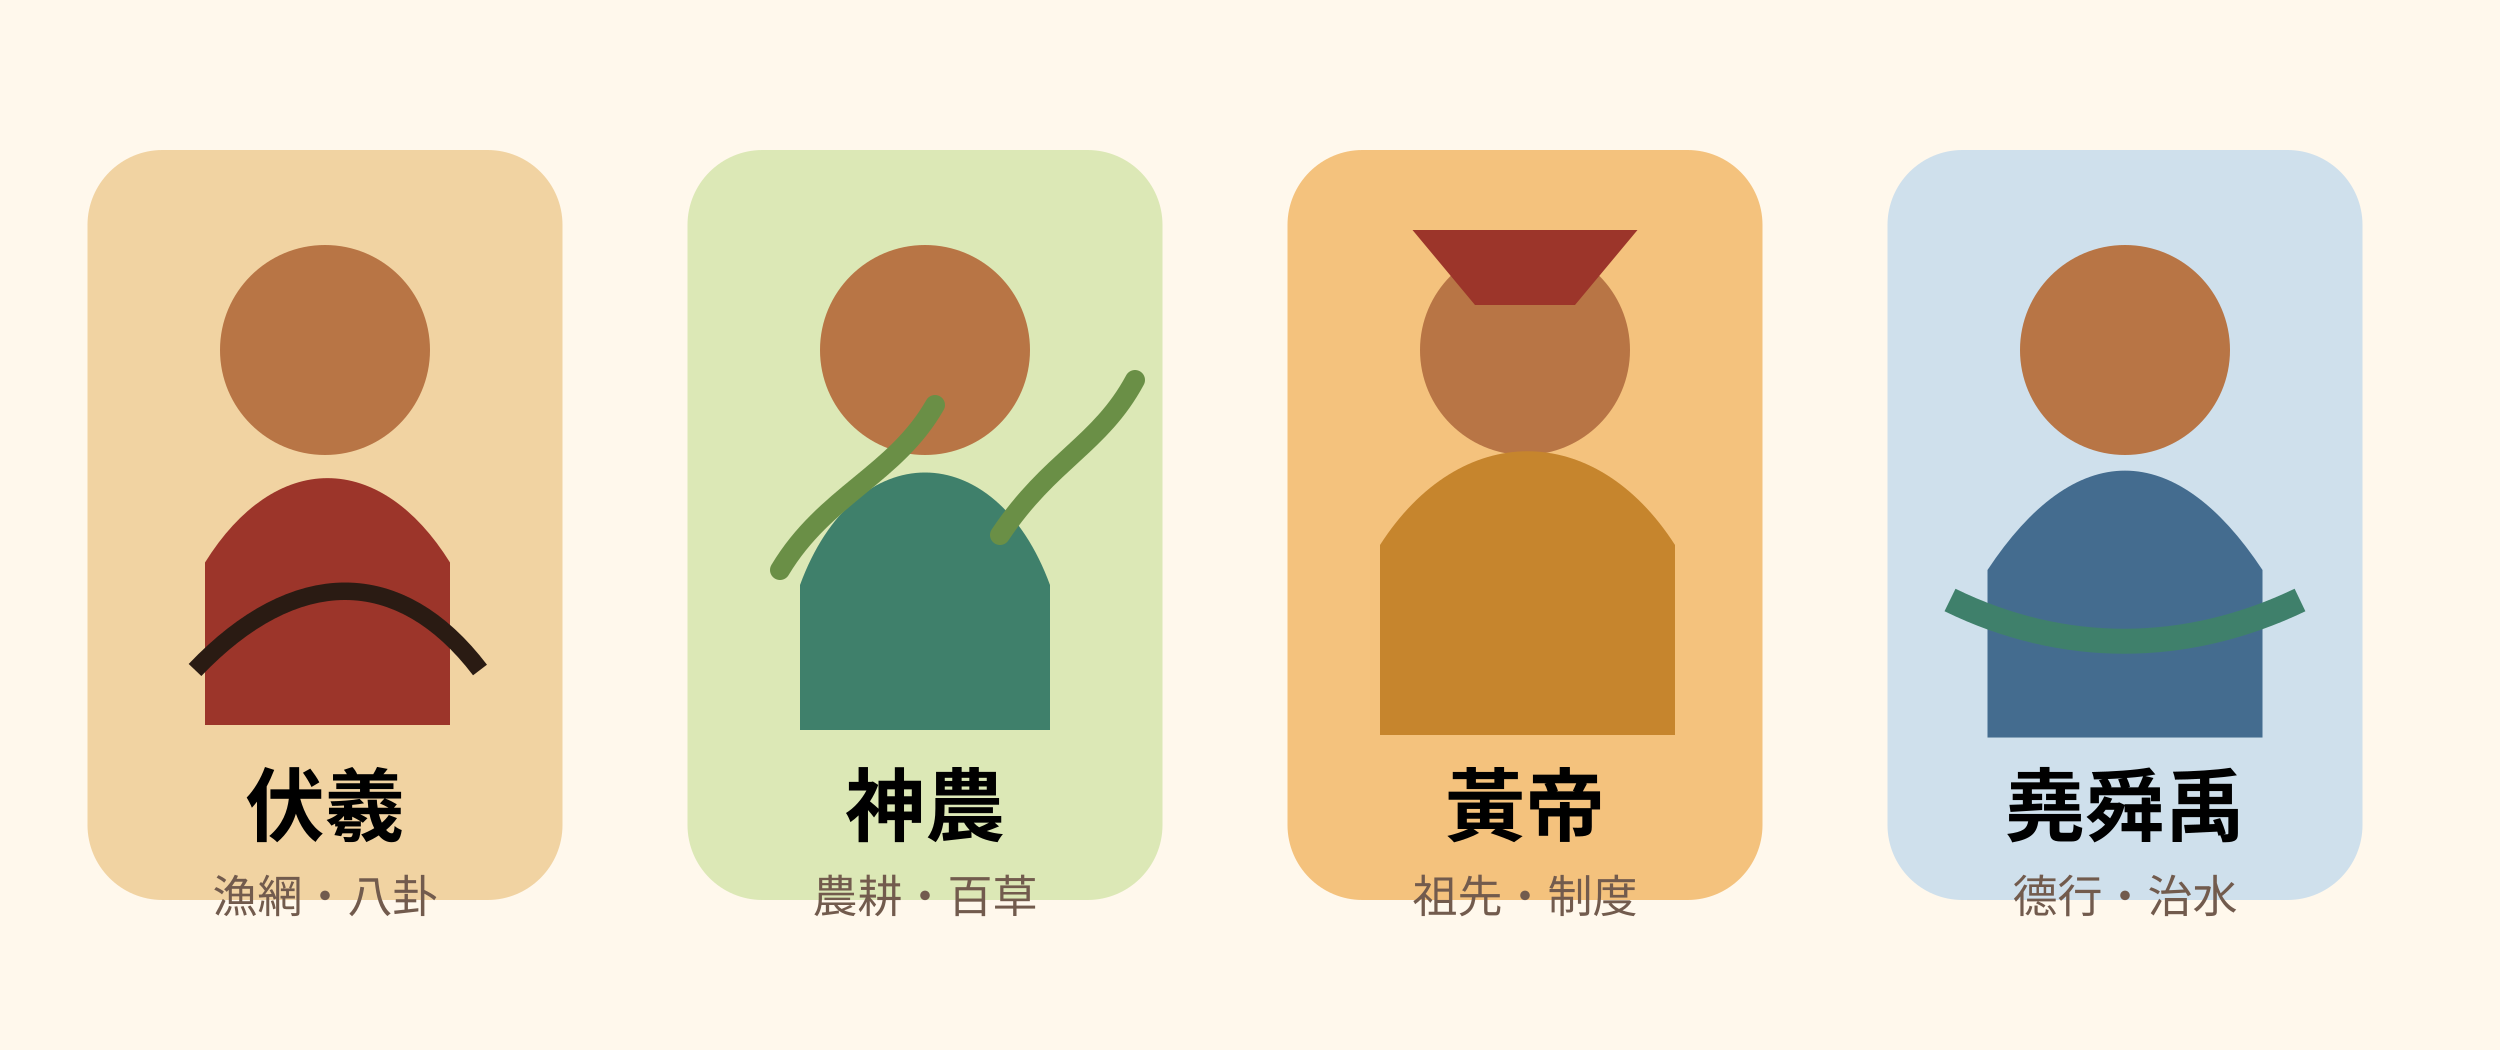
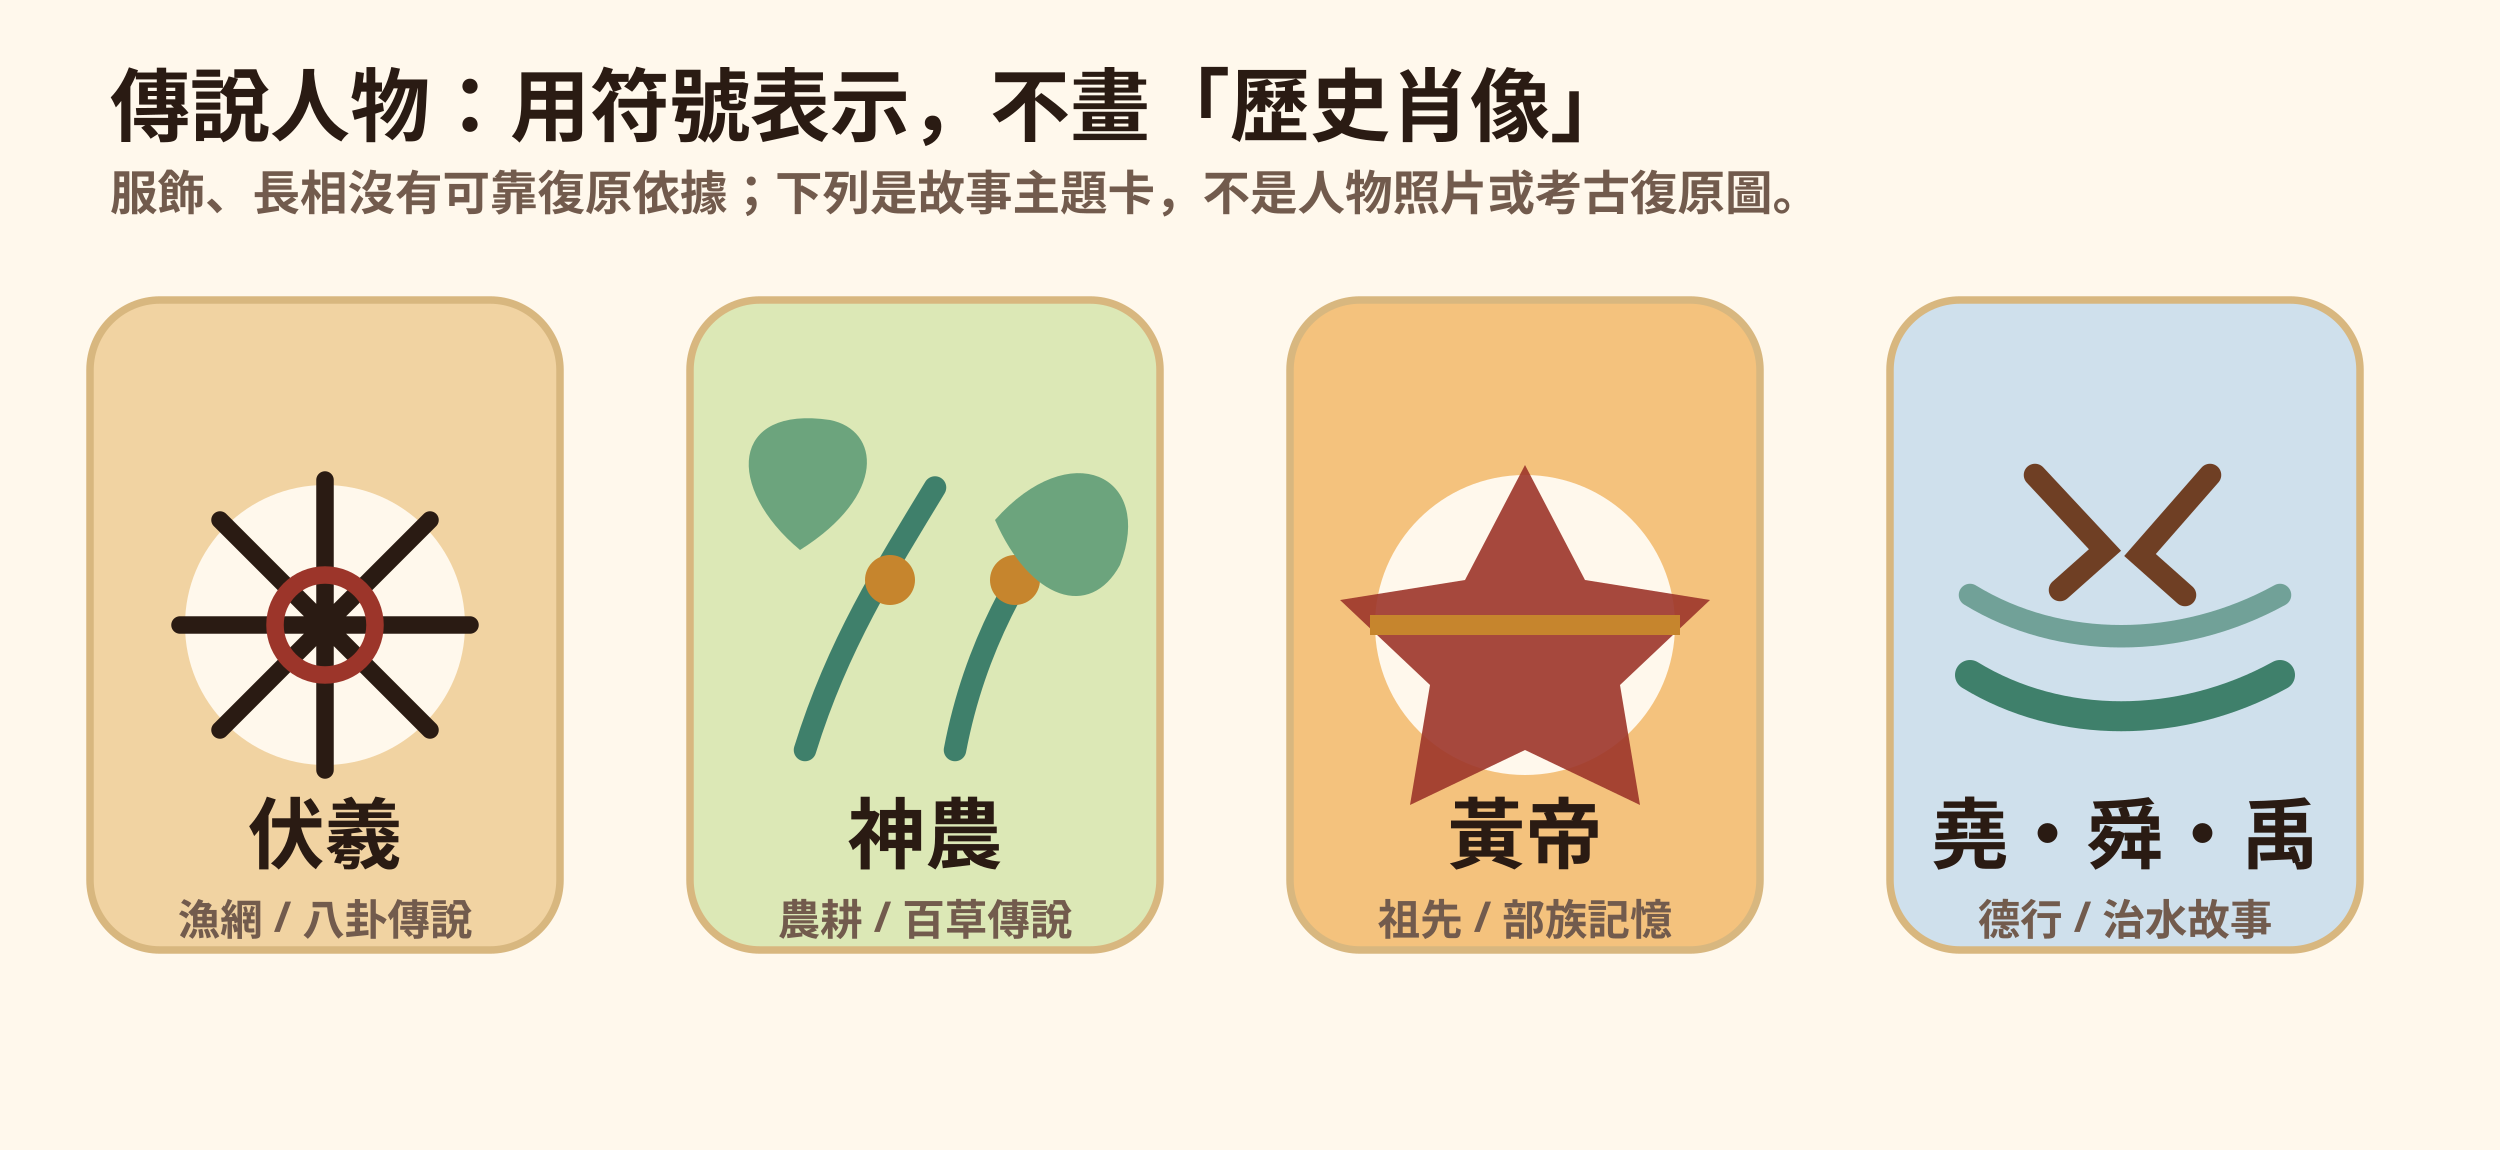
- <svg xmlns="http://www.w3.org/2000/svg" viewBox="0 0 1000 420" role="img" aria-labelledby="title desc">
-   <rect width="1000" height="420" fill="#fff8ec" />
-   <g font-family="system-ui, sans-serif" text-anchor="middle">
-     <g transform="translate(130 210)">
-       <rect x="-95" y="-150" width="190" height="300" rx="30" fill="#f1d3a2" />
-       <circle cy="-70" r="42" fill="#b87545" />
-       <path d="M-48 15 C-20 -30 22 -30 50 15 V80 H-48Z" fill="#9c352a" />
-       <path d="M-52 58 C-12 16 30 16 62 58" fill="none" stroke="#2a1b13" stroke-width="7" />
-       <text y="124" font-size="32" font-weight="900">伏羲</text>
-       <text y="155" font-size="18" fill="#725b4d">漁網・八卦</text>
-     </g>
-     <g transform="translate(370 210)">
-       <rect x="-95" y="-150" width="190" height="300" rx="30" fill="#dce8b6" />
-       <circle cy="-70" r="42" fill="#b87545" />
-       <path d="M-50 24 C-28 -36 28 -36 50 24 V82 H-50Z" fill="#3f806b" />
-       <path d="M-58 18 C-40 -12 -12 -20 4 -48 M30 4 C50 -26 70 -32 84 -58" stroke="#6a8f46" stroke-width="8" stroke-linecap="round" />
-       <text y="124" font-size="32" font-weight="900">神農</text>
-       <text y="155" font-size="18" fill="#725b4d">農耕・百草</text>
-     </g>
-     <g transform="translate(610 210)">
-       <rect x="-95" y="-150" width="190" height="300" rx="30" fill="#f4c27d" />
-       <circle cy="-70" r="42" fill="#b87545" />
-       <path d="M-58 8 C-26 -42 28 -42 60 8 V84 H-58Z" fill="#c6852d" />
-       <path d="M-45 -118 H45 L20 -88 H-20Z" fill="#9c352a" />
-       <text y="124" font-size="32" font-weight="900">黃帝</text>
-       <text y="155" font-size="18" fill="#725b4d">祖先・制度</text>
-     </g>
-     <g transform="translate(850 210)">
-       <rect x="-95" y="-150" width="190" height="300" rx="30" fill="#cfe0ec" />
-       <circle cy="-70" r="42" fill="#b87545" />
-       <path d="M-55 18 C-20 -35 20 -35 55 18 V85 H-55Z" fill="#446c8f" />
-       <path d="M-70 30 C-25 52 24 52 70 30" fill="none" stroke="#3f806b" stroke-width="10" />
-       <text y="124" font-size="32" font-weight="900">堯舜禹</text>
-       <text y="155" font-size="18" fill="#725b4d">德行・治水</text>
-     </g>
+ <svg xmlns="http://www.w3.org/2000/svg" viewBox="0 0 1000 460" role="img" aria-labelledby="title desc">
+   <defs>
+     <style>text{font-family:system-ui,'Noto Sans TC',sans-serif}.head{font-weight:900;fill:#2a1b13}.sub{fill:#725b4d;font-weight:650}.card{stroke:#d8b77f;stroke-width:3}.line{stroke:#2a1b13;stroke-width:7;stroke-linecap:round;fill:none}</style>
+   </defs>
+   <rect width="1000" height="460" fill="#fff8ec" />
+   <text class="head" x="44" y="54" font-size="32">傳說人物：用符號表示，不畫「歷史肖像」</text>
+   <text class="sub" x="44" y="84" font-size="19">服飾、長相沒有可靠復原依據；下列是故事主題卡，不是人物照片或考古復原圖。</text>
+   <g transform="translate(130 250)">
+     <rect class="card" x="-94" y="-130" width="188" height="260" rx="28" fill="#f1d3a2" />
+     <circle r="56" fill="#fff8ec" />
+     <path class="line" d="M-42 -42 L42 42 M42 -42 L-42 42 M-58 0 H58 M0 -58 V58" />
+     <circle r="20" fill="none" stroke="#9c352a" stroke-width="7" />
+     <text class="head" y="95" text-anchor="middle" font-size="31">伏羲</text>
+     <text class="sub" y="124" text-anchor="middle" font-size="17">漁網 / 八卦傳說</text>
+   </g>
+   <g transform="translate(370 250)">
+     <rect class="card" x="-94" y="-130" width="188" height="260" rx="28" fill="#dce8b6" />
+     <path d="M-48 50 C-35 8 -16 -22 4 -55 M12 50 C20 8 38 -22 58 -50" stroke="#3f806b" stroke-width="9" stroke-linecap="round" fill="none" />
+     <circle cx="-14" cy="-18" r="10" fill="#c6852d" />
+     <circle cx="36" cy="-18" r="10" fill="#c6852d" />
+     <path d="M-50 -30 C-80 -55 -78 -88 -38 -82 C-18 -78 -15 -52 -50 -30Z" fill="#6ca47d" />
+     <path d="M28 -42 C58 -76 92 -60 78 -24 C66 -2 42 -10 28 -42Z" fill="#6ca47d" />
+     <text class="head" y="95" text-anchor="middle" font-size="31">神農</text>
+     <text class="sub" y="124" text-anchor="middle" font-size="17">農耕 / 百草傳說</text>
+   </g>
+   <g transform="translate(610 250)">
+     <rect class="card" x="-94" y="-130" width="188" height="260" rx="28" fill="#f4c27d" />
+     <circle r="60" fill="#fff8ec" />
+     <path d="M0 -64 L24 -18 L74 -10 L38 24 L46 72 L0 50 L-46 72 L-38 24 L-74 -10 L-24 -18Z" fill="#9c352a" opacity=".9" />
+     <path d="M-62 0 H62" stroke="#c6852d" stroke-width="8" />
+     <text class="head" y="95" text-anchor="middle" font-size="31">黃帝</text>
+     <text class="sub" y="124" text-anchor="middle" font-size="17">祖先 / 部族記憶</text>
+   </g>
+   <g transform="translate(850 250)">
+     <rect class="card" x="-94" y="-130" width="188" height="260" rx="28" fill="#cfe0ec" />
+     <path d="M-62 20 C-26 42 22 42 62 20" stroke="#3f806b" stroke-width="12" fill="none" stroke-linecap="round" />
+     <path d="M-62 -12 C-26 10 22 10 62 -12" stroke="#3f806b" stroke-width="9" fill="none" stroke-linecap="round" opacity=".65" />
+     <path d="M-36 -60 L-8 -30 L-26 -14 M34 -60 L6 -28 L24 -12" stroke="#6f3f24" stroke-width="9" fill="none" stroke-linecap="round" />
+     <text class="head" y="95" text-anchor="middle" font-size="31">堯・舜・禹</text>
+     <text class="sub" y="124" text-anchor="middle" font-size="17">德行 / 治水故事</text>
  </g>
</svg>
